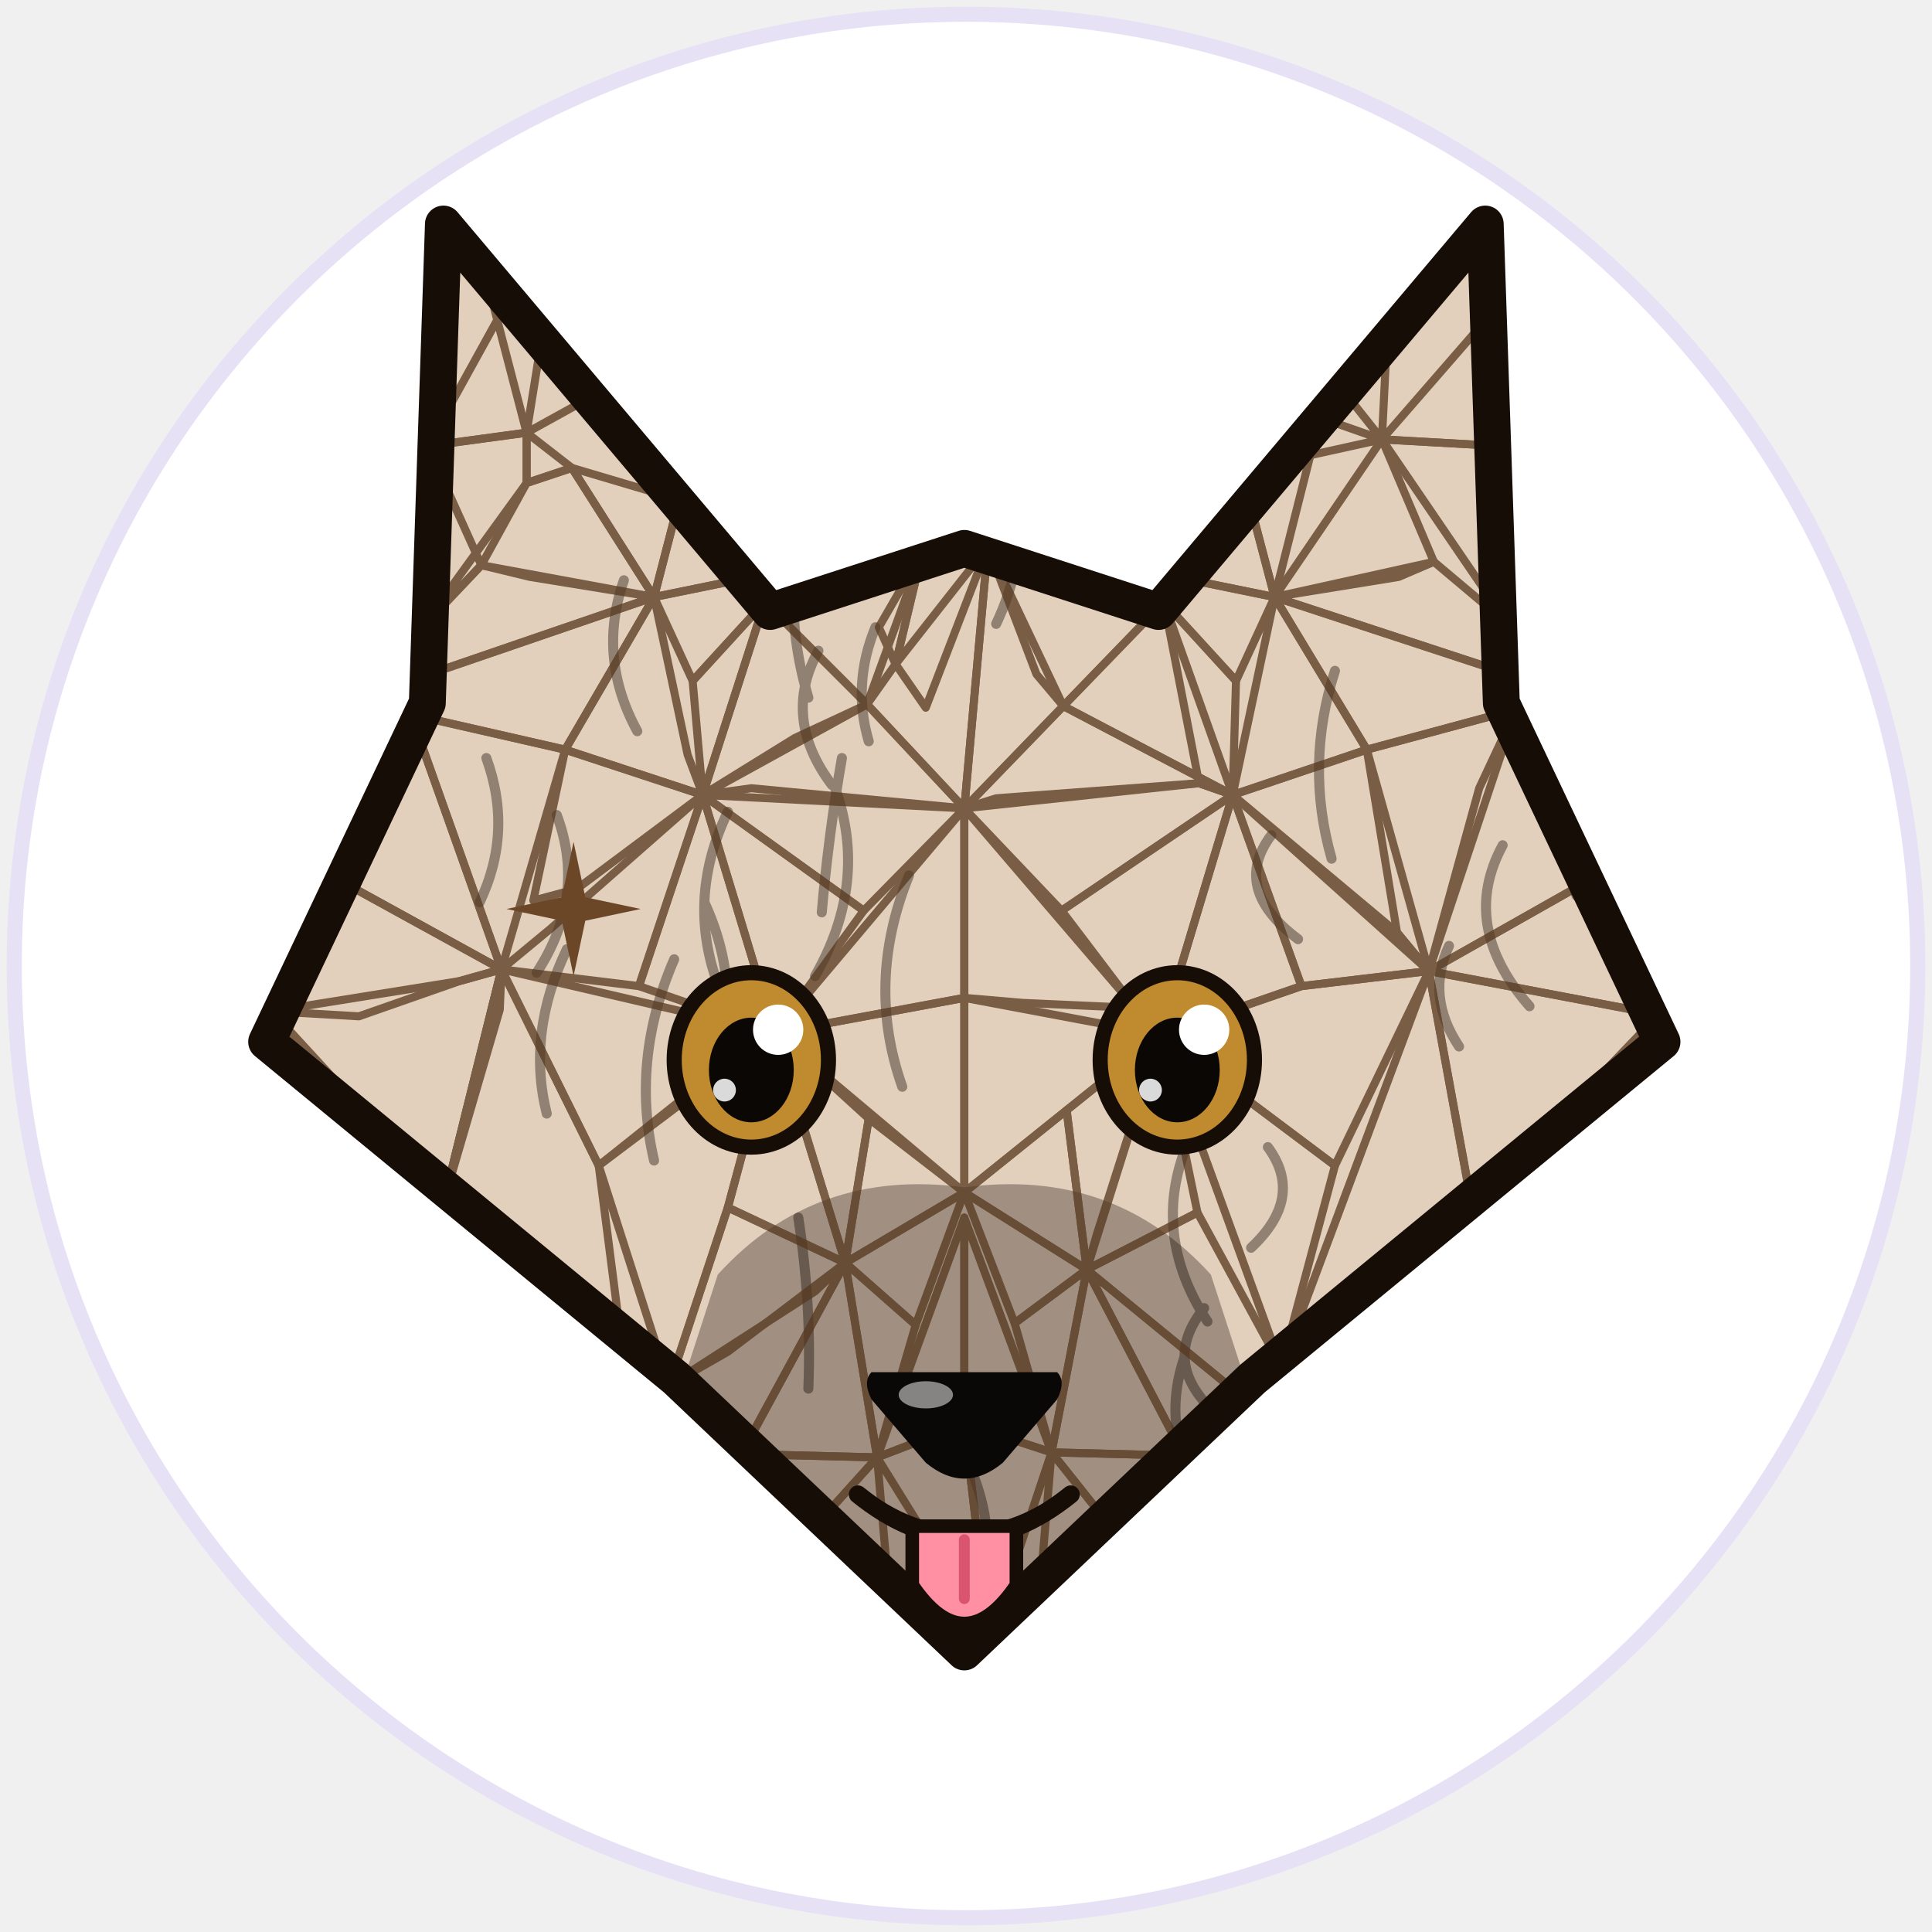
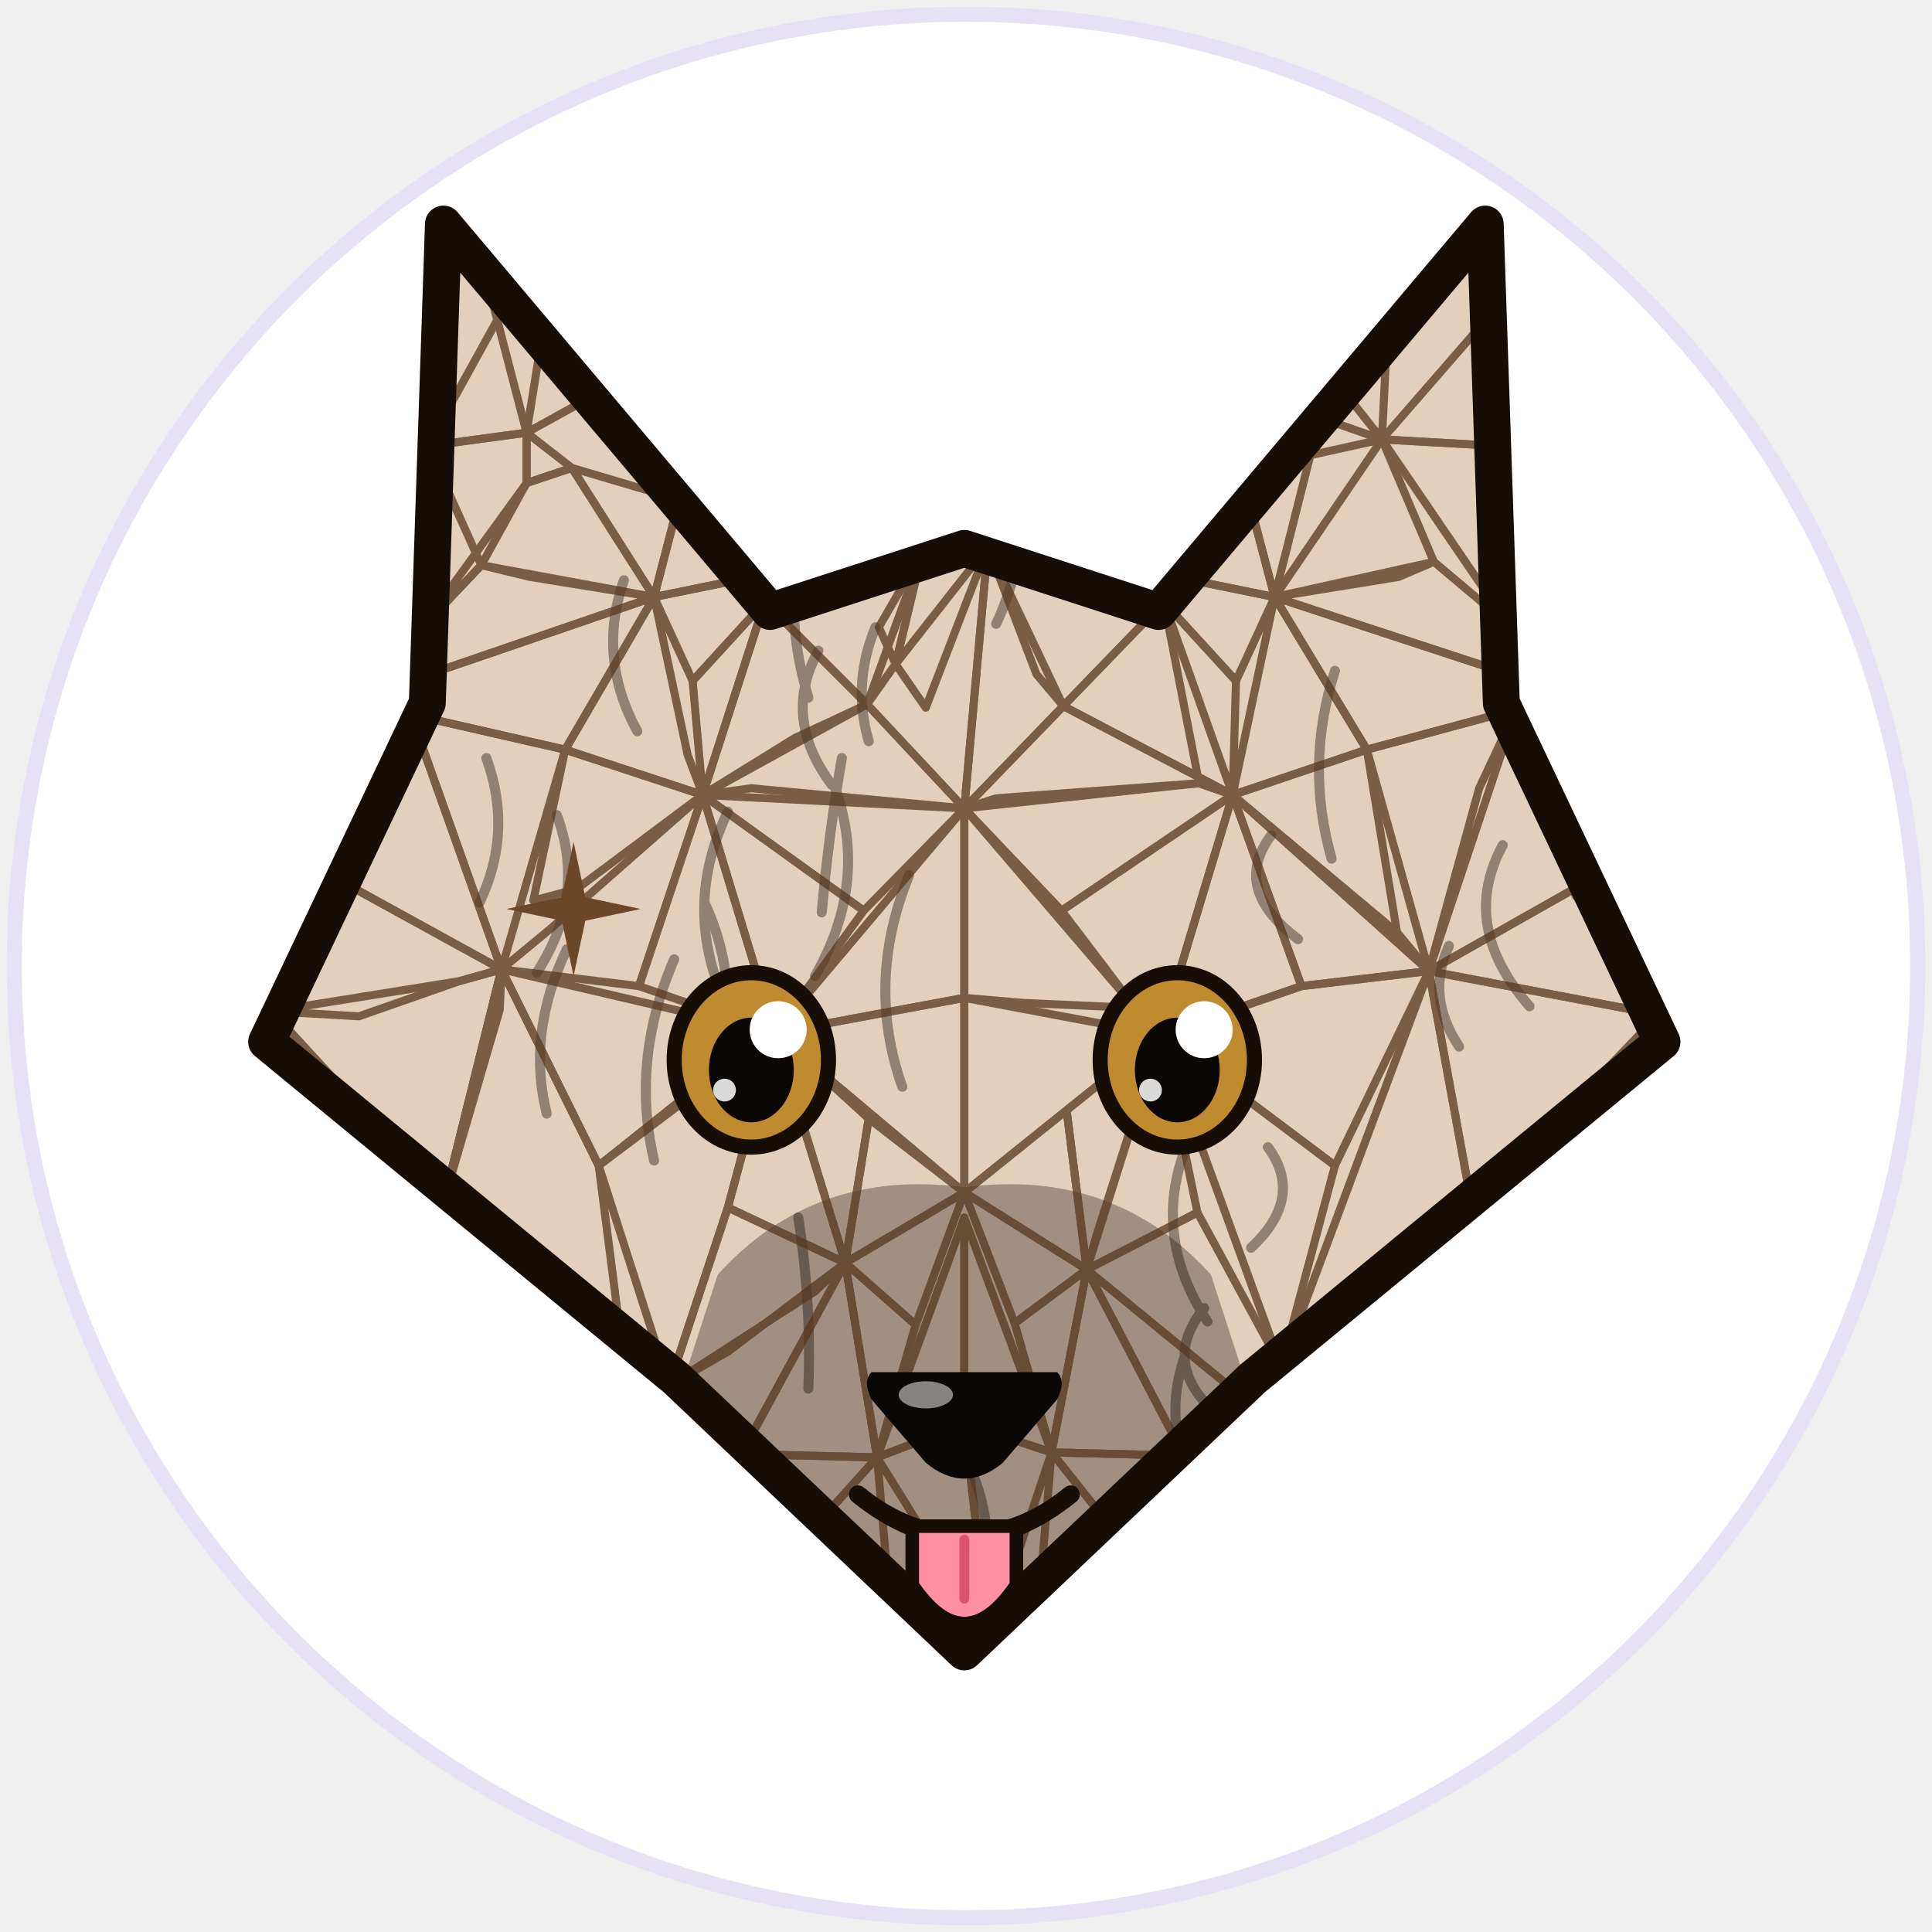
<svg xmlns="http://www.w3.org/2000/svg" viewBox="-38 -28 576 576" role="img" aria-label="Lobinho">
  <defs>
    <clipPath id="c-linhas-lobinho">
      <circle cx="250" cy="260" r="286" />
    </clipPath>
    <clipPath id="head">
      <polygon points="94.2,38.8 191.6,154.3 249.5,135.5 307.4,154.3 404.8,38.8 409.6,181.6 457.5,282.6 335.4,383 249.5,464.5 163.6,383 41.5,282.6 89.4,181.6" />
    </clipPath>
  </defs>
  <g clip-path="url(#c-linhas-lobinho)">
    <circle cx="250" cy="260" r="284" fill="#ffffff" stroke="#e6e1f5" stroke-width="5" />
    <polygon points="94.2,38.8 191.6,154.3 249.5,135.5 307.4,154.3 404.8,38.8 409.6,181.6 457.5,282.6 335.4,383 249.5,464.5 163.6,383 41.5,282.6 89.4,181.6" fill="#e2d0bc" />
    <g clip-path="url(#head)">
      <path d="M176 352 Q205 320 249.5 326 Q294 320 323 352 L336 392 Q318 440 249.5 470 Q181 440 163 392 Z" fill="#1a1009" opacity="0.33" />
      <g fill="none" stroke-linecap="round" stroke="#140b05" stroke-width="3" opacity="0.4">
        <path d="M312 412 q-11 22 6 44" />
        <path d="M211 207 q10 28 -6 56" />
        <path d="M179 214 q-13 27 -2 54" />
        <path d="M410 224 q-13 24 8 48" />
        <path d="M393 396 q-3 21 -8 41" />
        <path d="M341 221 q-12 16 8 31" />
        <path d="M360 373 q-6 30 8 60" />
        <path d="M315 377 q-6 18 2 35" />
        <path d="M266 124 q1 17 -7 34" />
        <path d="M206 166 q-11 20 4 40" />
        <path d="M58 196 q1 28 -8 56" />
        <path d="M449 294 q11 35 4 70" />
        <path d="M76 160 q-14 18 -8 35" />
        <path d="M394 254 q-7 15 3 30" />
        <path d="M321 362 q-13 16 3 31" />
        <path d="M301 413 q-6 28 2 56" />
        <path d="M128 215 q9 24 -6 47" />
        <path d="M233 233 q-13 32 -2 63" />
        <path d="M52 302 q-5 33 -7 66" />
        <path d="M173 410 q4 30 0 59" />
        <path d="M45 411 q7 33 2 65" />
        <path d="M40 347 q4 22 4 44" />
        <path d="M364 414 q14 17 0 33" />
        <path d="M451 413 q9 31 4 62" />
        <path d="M174 409 q13 23 6 46" />
        <path d="M340 314 q11 15 -5 30" />
        <path d="M304 432 q-10 35 8 70" />
        <path d="M311 267 q9 18 -1 35" />
        <path d="M71 430 q3 26 -2 52" />
        <path d="M223 159 q-7 17 -2 34" />
        <path d="M360 172 q-9 28 -1 56" />
        <path d="M203 119 q-9 31 0 61" />
        <path d="M417 377 q0 28 2 56" />
        <path d="M316 313 q-11 27 6 53" />
        <path d="M213 198 q-4 23 -6 46" />
        <path d="M200 335 q4 26 3 51" />
        <path d="M129 435 q-12 30 3 60" />
        <path d="M54 329 q11 18 2 35" />
        <path d="M63 174 q4 16 2 32" />
        <path d="M163 258 q-13 30 -6 60" />
        <path d="M172 241 q12 26 3 52" />
        <path d="M107 198 q8 22 -2 43" />
        <path d="M148 145 q-8 23 4 45" />
        <path d="M439 191 q-14 24 -7 48" />
        <path d="M248 403 q10 18 8 36" />
        <path d="M131 255 q-12 25 -6 49" />
      </g>
    </g>
    <g clip-path="url(#head)" fill="none" stroke="#55371e" stroke-width="2.4" stroke-linejoin="round" opacity="0.75">
      <polygon points="111.5,261 193,280 140.5,319.5" />
      <polygon points="308,280.5 350,266 388,261.5 360,319.5" />
      <polygon points="140.5,319.5 175,292 193,280 179,332 161.5,385" />
      <polygon points="308,280.5 360,319.5 344,379.5" />
      <polygon points="94.5,329.5 111.5,261 140.5,319.5 147.5,374 100.5,334.5" />
      <polygon points="43,273.5 69,275 99,264.5 111.5,261 94.5,329.5" />
      <polygon points="388,261.5 456.5,274.5 401,332.5" />
      <polygon points="344,379.5 388,261.5 401,332.5" />
      <polygon points="193,280 249.5,269.5 249.5,327.5" />
      <polygon points="249.5,269.5 308,280.5 280,303 249.5,327.5" />
      <polygon points="193,280 249.5,213 249.5,269.5" />
      <polygon points="249.5,213 300.5,272.5 267,271 249.5,269.5" />
      <polygon points="171.5,209 219.5,243.5 193,280" />
      <polygon points="329.5,209 369.5,195.5 378.5,250 388,261.5" />
      <polygon points="369.5,195.5 414,183.5 388,261.5" />
      <polygon points="84.5,185 130.5,195.5 111.5,261" />
      <polygon points="171.5,209 249.5,213 219.5,243.5" />
      <polygon points="249.5,213 319.5,205.5 329.5,209 278.5,243.5" />
      <polygon points="278.5,243.5 329.5,209 308,280.5 300.5,272.5" />
      <polygon points="152.5,266 171.5,209 193,280" />
      <polygon points="329.5,209 378.5,250 388,261.5 350,266" />
      <polygon points="308,280.5 329.5,209 350,266" />
      <polygon points="121,240.5 130.5,195.5 171.5,209 134,237" />
      <polygon points="61.5,233.5 84.5,185 111.5,261" />
      <polygon points="388,261.5 403,207 414,183.5 437.5,233.5" />
      <polygon points="388,261.5 437.5,233.5 456.5,274.5" />
      <polygon points="43,273.5 61.5,233.5 111.5,261 99,264.5" />
      <polygon points="126,249 171.5,209 152.5,266 111.5,261" />
      <polygon points="342,150 374,103 389.5,139.5" />
      <polygon points="161.5,385 179,332 214,348.5 179,375" />
      <polygon points="329.5,209 342,150 369.5,195.5" />
      <polygon points="87,174 157,150 130.5,195.5 84.5,185" />
      <polygon points="130.5,195.5 157,150 167,197 171.5,209" />
      <polygon points="119,116 132.5,111.5 157,150 105.5,140.5" />
      <polygon points="342,150 379,144 389.5,139.5 411.5,158 412,173" />
      <polygon points="87.5,159.5 105.5,140.5 120,144 157,150 87,174" />
      <polygon points="342,150 412,173 414,183.5 369.5,195.5" />
      <polygon points="286,350.5 319,333.5 344,379.5 333,389" />
      <polygon points="279,182.5 309,151.5 319.5,205.5 329.5,209" />
      <polygon points="171.5,209 220.5,182 249.5,213 186,207" />
      <polygon points="171.5,209 190,151.5 220.5,182 199,192" />
      <polygon points="193,280 214,348.5 179,332" />
      <polygon points="249.5,213 279,182.5 329.5,209 319.5,205.5 259,210" />
      <polygon points="256.5,135 271,173 279,182.5 249.5,213" />
      <polygon points="289,340 308,280.5 319,333.5 286,350.5" />
      <polygon points="223.5,406.5 249.5,396.5 257,460.5" />
      <polygon points="223.5,406.5 249.5,335 249.5,396.5" />
      <polygon points="249.5,335 275.5,405 249.5,396.5" />
      <polygon points="249.5,396.5 275.5,405 257,460.5" />
      <polygon points="183,405.5 214,348.5 223.5,406.5" />
      <polygon points="214,348.5 221,305.5 249.5,327.5" />
      <polygon points="275.5,405 286,350.5 315,406" />
      <polygon points="249.5,327.5 275,307 280,303 286,350.5" />
      <polygon points="161.5,385 205,357 214,348.5 183,405.5 176,398.5" />
      <polygon points="193,280 221,305.5 214,348.5" />
      <polygon points="280,303 308,280.5 286,350.5" />
      <polygon points="286,350.5 333,389 323,398.5 315,406" />
      <polygon points="407.5,64.5 409.5,105 374,103" />
      <polygon points="374,103 409.5,105 410.5,133 411.5,158" />
      <polygon points="256.5,135 309,151.5 279,182.5" />
      <polygon points="229,170 256.5,135 249.5,213 220.5,182" />
      <polygon points="105.5,140.5 89.5,105 119,101 119,116 87.5,159.5" />
      <polygon points="214,348.5 235,367 223.5,406.5" />
      <polygon points="190,151.5 237,136.5 220.5,182" />
      <polygon points="214,348.5 249.5,327.5 235,367" />
      <polygon points="249.5,327.5 286,350.5 264.5,366.5" />
      <polygon points="264.5,366.5 286,350.5 275.5,405" />
      <polygon points="113.5,61.5 106.5,53 119,101 89.5,105" />
      <polygon points="157,150 184,144.5 190,151.5 168.5,175" />
      <polygon points="168.5,175 190,151.5 171.5,209" />
      <polygon points="309,151.5 315,144.5 342,150 330.5,175" />
      <polygon points="309,151.5 330.5,175 329.5,209" />
      <polygon points="229,170 237,136.5 256.5,135 238,183" />
      <polygon points="183,405.5 223.5,406.5 205.5,426.5" />
      <polygon points="205.5,426.5 223.5,406.5 227,446.5" />
      <polygon points="275.5,405 315,406 293,427" />
      <polygon points="272,446.5 275.5,405 293,427" />
      <polygon points="334.5,121.5 355.5,96.5 342,150" />
      <polygon points="132.5,111.5 164.5,121 157,150" />
      <polygon points="164.5,121 184,144.5 157,150" />
      <polygon points="315,144.5 334.5,121.5 342,150" />
      <polygon points="123.5,73 138,90.5 119,101" />
      <polygon points="362.5,88.5 375.5,73 374,103" />
      <polygon points="344.5,109.5 355.5,96.5 374,103" />
      <polygon points="224,159 237,136.5 229,170" />
      <polygon points="94.5,329.5 111.5,261 111,273" />
      <polygon points="119,101 132.5,111.5 119,116" />
    </g>
    <polygon points="94.2,38.8 191.6,154.3 249.5,135.5 307.4,154.3 404.8,38.8 409.6,181.6 457.5,282.6 335.4,383 249.5,464.5 163.6,383 41.5,282.6 89.4,181.6" fill="none" stroke="#160d06" stroke-width="11" stroke-linejoin="round" />
    <path d="M133 223 L136.5 239.5 L153 243 L136.5 246.5 L133 263 L129.5 246.5 L113 243 L129.5 239.5 Z" fill="#6b4627" />
    <ellipse cx="186" cy="288" rx="23" ry="26" fill="#c08a2e" stroke="#160d06" stroke-width="4.5" />
    <ellipse cx="186" cy="291" rx="12.65" ry="15.6" fill="#0a0705" />
-     <circle cx="194" cy="279" r="7.5" fill="#fff" />
+     <circle cx="194" cy="279" r="8.5" fill="#fff" />
    <circle cx="178" cy="297" r="3.4" fill="#fff" opacity="0.85" />
    <ellipse cx="313" cy="288" rx="23" ry="26" fill="#c08a2e" stroke="#160d06" stroke-width="4.5" />
    <ellipse cx="313" cy="291" rx="12.65" ry="15.6" fill="#0a0705" />
-     <circle cx="321" cy="279" r="7.5" fill="#fff" />
+     <circle cx="321" cy="279" r="8.5" fill="#fff" />
    <circle cx="305" cy="297" r="3.4" fill="#fff" opacity="0.85" />
    <g transform="translate(249.5 400) scale(1.35) translate(-249.5 -400)">
      <path d="M229 386 L270 386 Q272 388 270 392 L258 406 Q249.5 413 241 406 L229 392 Q227 388 229 386 Z" fill="#0a0806" />
      <ellipse cx="241" cy="391" rx="6" ry="3" fill="#fff" opacity="0.5" />
      <path d="M226 413 Q249.5 432 273 413 Q262 422 249.5 422 Q237 422 226 413 Z" fill="#2a0f12" stroke="#160d06" stroke-width="4" stroke-linejoin="round" />
      <path d="M238 420 L261 420 L261 433 Q249.5 450 238 433 Z" fill="#ff8fa3" stroke="#160d06" stroke-width="3" stroke-linejoin="round" />
-       <path d="M249.5 423 L249.5 436" stroke="#d9546f" stroke-width="2.4" stroke-linecap="round" />
+       <path d="M249.5 423 L249.5 436" stroke="#d9546f" stroke-width="2.2" stroke-linecap="round" />
    </g>
  </g>
</svg>
